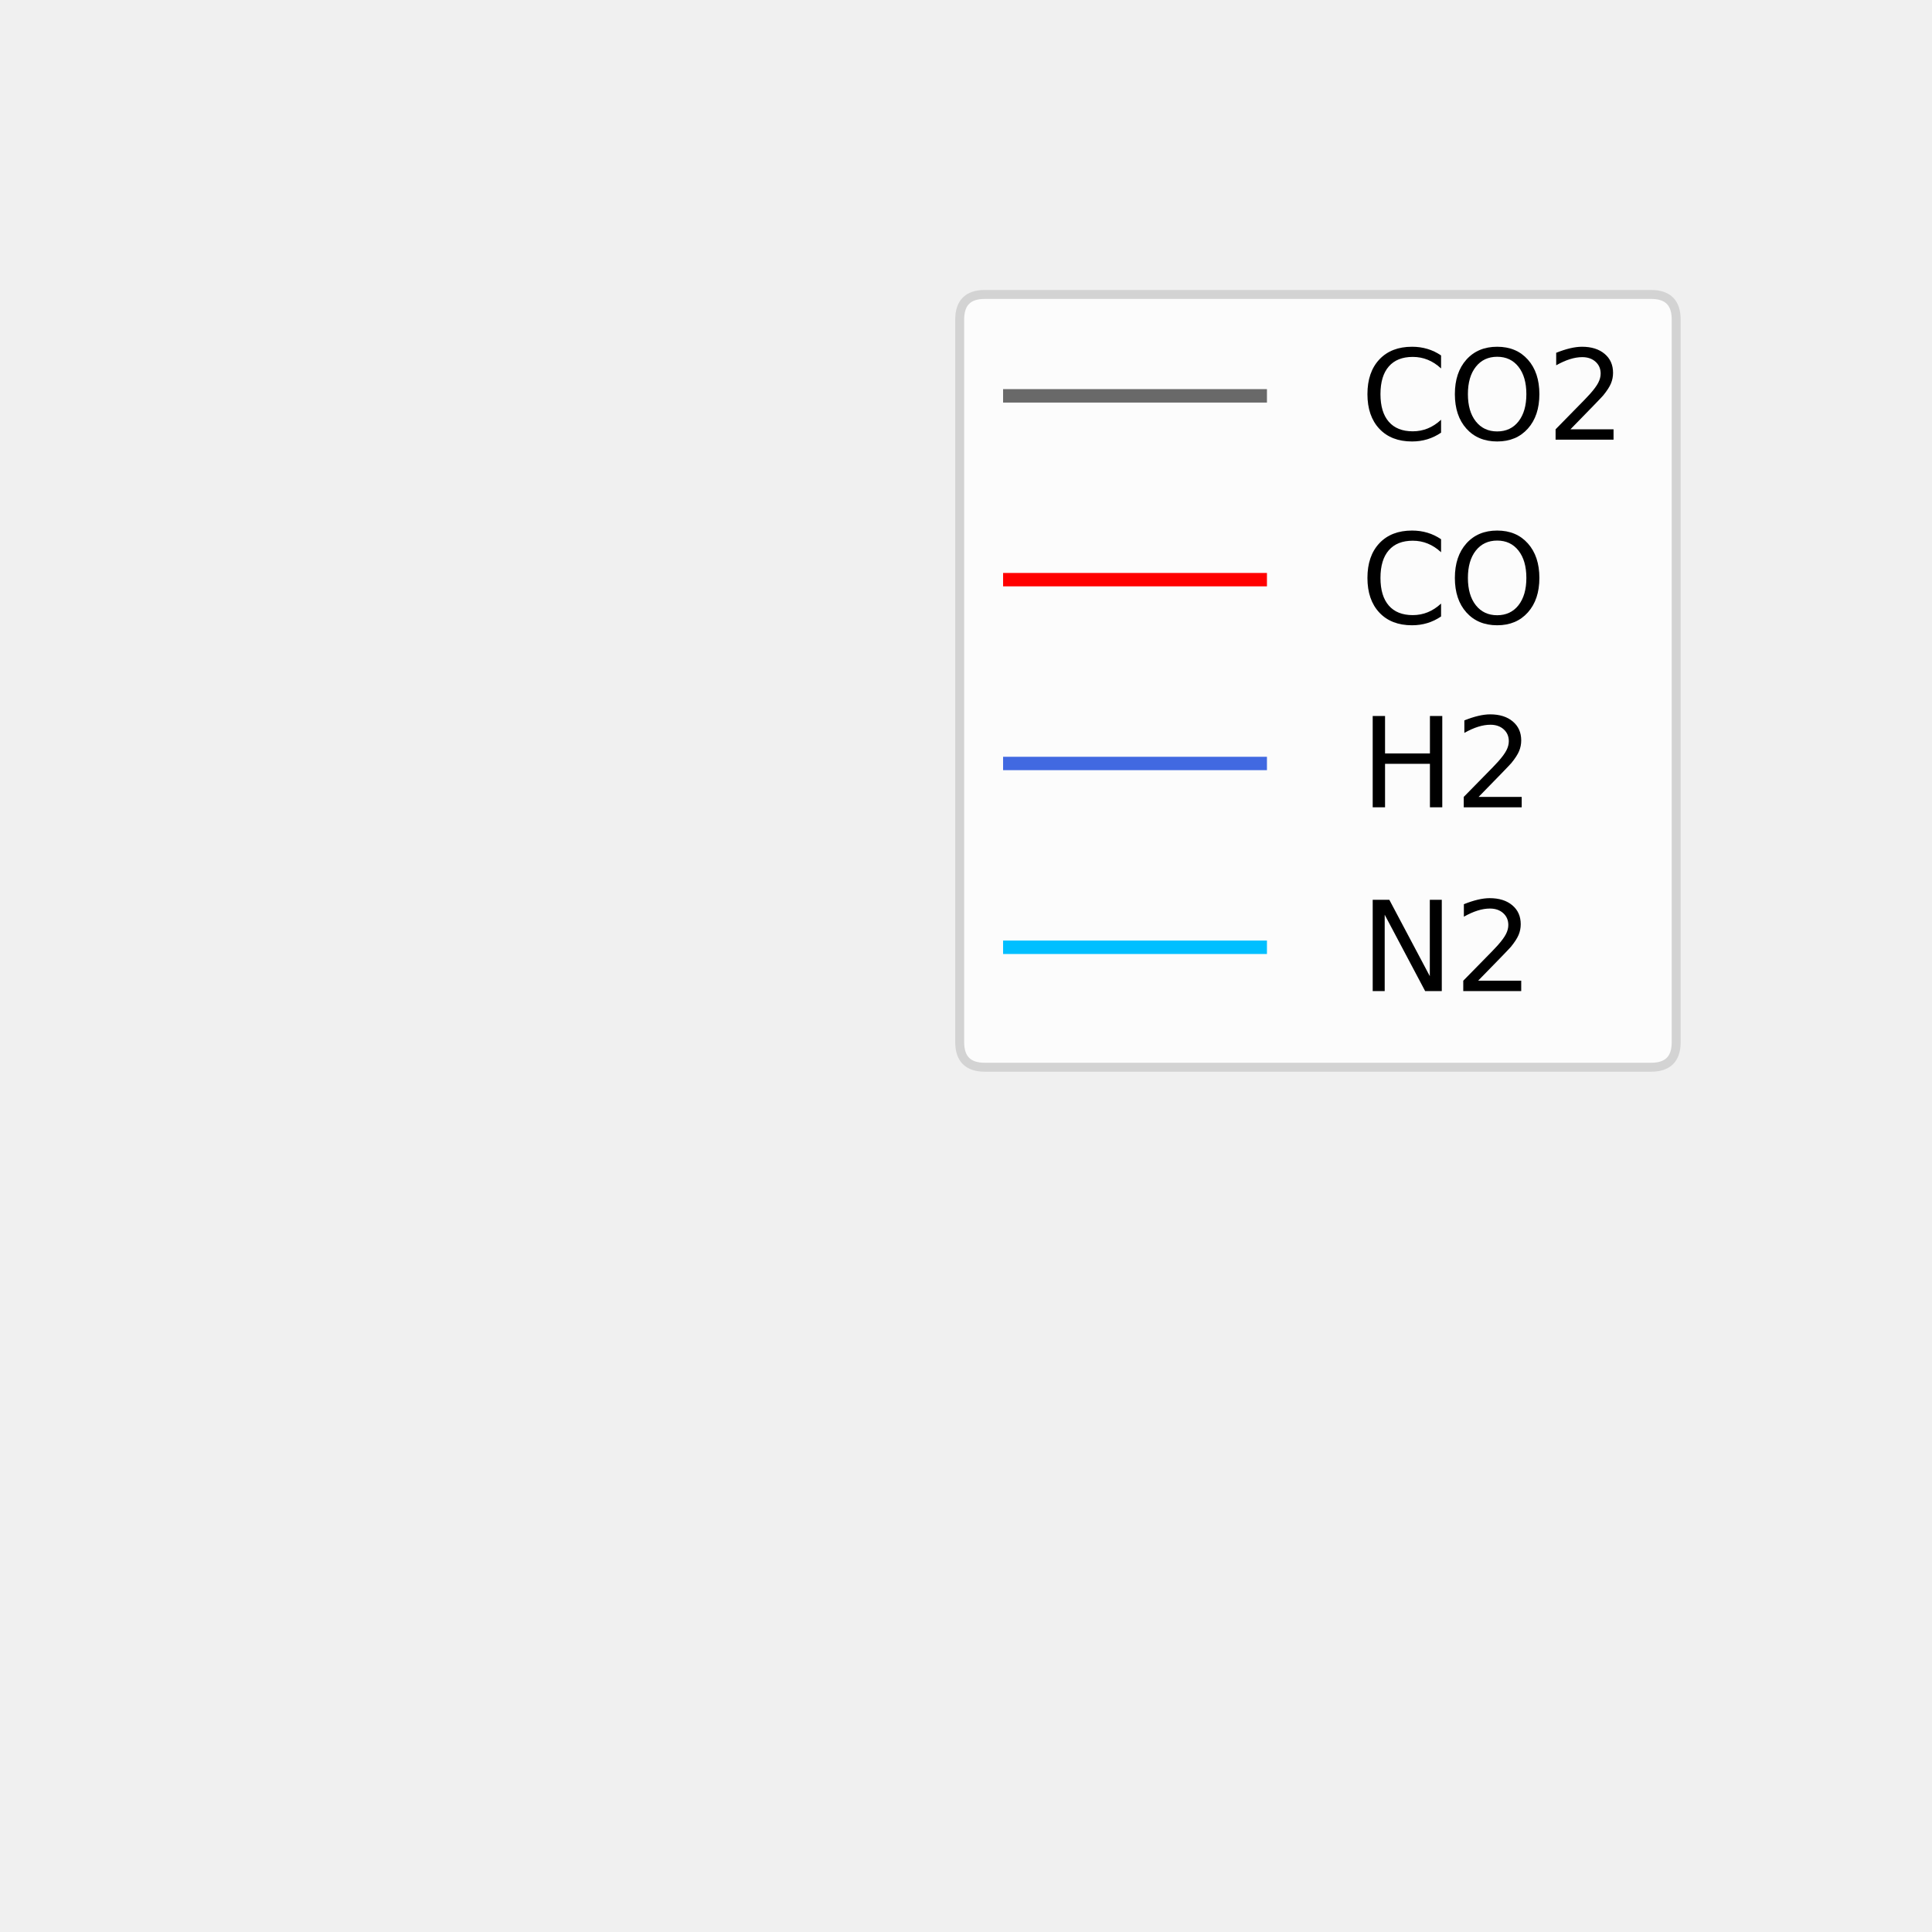
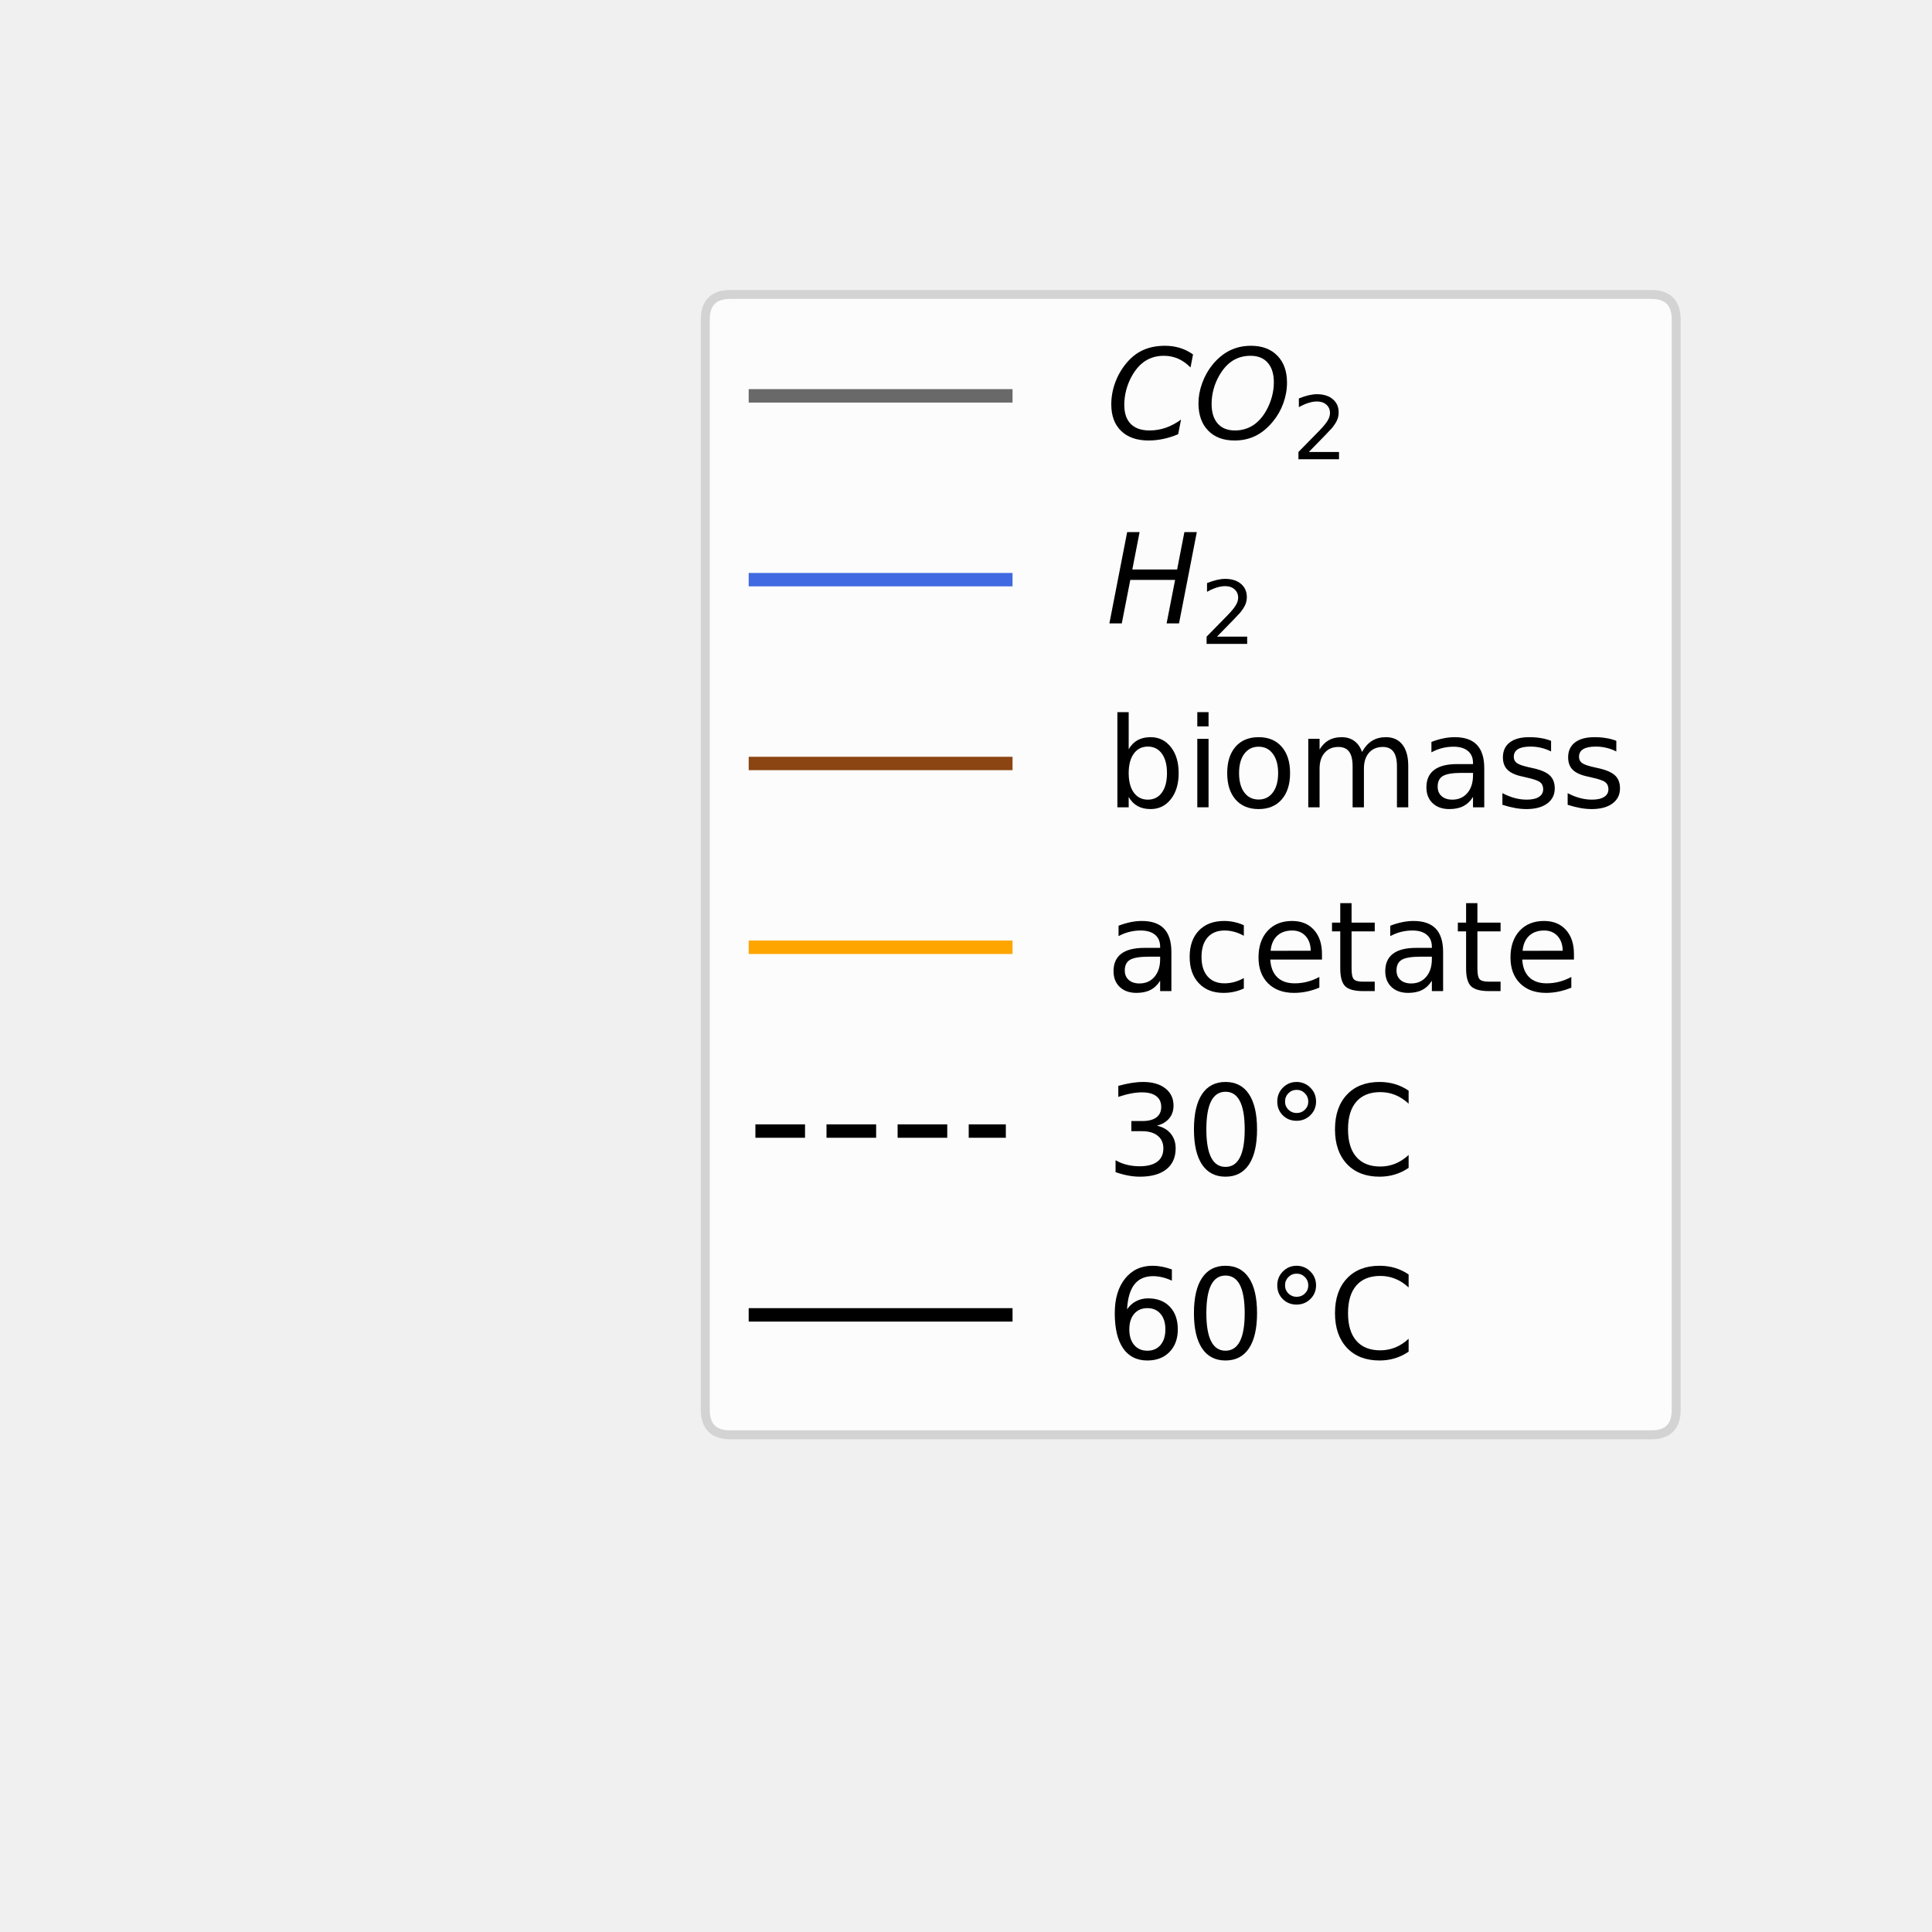
<svg xmlns="http://www.w3.org/2000/svg" xmlns:xlink="http://www.w3.org/1999/xlink" height="216pt" version="1.1" viewBox="0 0 216 216" width="216pt">
  <defs>
    <style type="text/css">*{stroke-linecap:butt;stroke-linejoin:round;}</style>
  </defs>
  <g id="figure_1">
    <g id="patch_1">
      <path d="M 0 216  L 216 216  L 216 0  L 0 0  z " style="fill:none;" />
    </g>
    <g id="axes_1">
      <g id="line2d_1">
-         <path clip-path="url(#pbf208fbd5b)" d="M 0 0  " style="fill:none;stroke:#696969;stroke-linecap:square;stroke-width:1.5;" />
+         <path clip-path="url(#p40714546d6)" d="M 0 0  " style="fill:none;stroke:#696969;stroke-linecap:square;stroke-width:1.5;" />
      </g>
      <g id="line2d_2">
-         <path clip-path="url(#pbf208fbd5b)" d="M 0 0  " style="fill:none;stroke:#ff0000;stroke-linecap:square;stroke-width:1.5;" />
+         <path clip-path="url(#p40714546d6)" d="M 0 0  " style="fill:none;stroke:#4169e1;stroke-linecap:square;stroke-width:1.5;" />
      </g>
      <g id="line2d_3">
-         <path clip-path="url(#pbf208fbd5b)" d="M 0 0  " style="fill:none;stroke:#4169e1;stroke-linecap:square;stroke-width:1.5;" />
+         <path clip-path="url(#p40714546d6)" d="M 0 0  " style="fill:none;stroke:#8b4513;stroke-linecap:square;stroke-width:1.5;" />
      </g>
      <g id="line2d_4">
-         <path clip-path="url(#pbf208fbd5b)" d="M 0 0  " style="fill:none;stroke:#00bfff;stroke-linecap:square;stroke-width:1.5;" />
+         <path clip-path="url(#p40714546d6)" d="M 0 0  " style="fill:none;stroke:#ffa500;stroke-linecap:square;stroke-width:1.5;" />
+       </g>
+       <g id="line2d_5">
+         <path clip-path="url(#p40714546d6)" d="M 0 0  " style="fill:none;stroke:#000000;stroke-dasharray:5.55,2.4;stroke-dashoffset:0;stroke-width:1.5;" />
+       </g>
+       <g id="line2d_6">
+         <path clip-path="url(#p40714546d6)" d="M 0 0  " style="fill:none;stroke:#000000;stroke-linecap:square;stroke-width:1.5;" />
      </g>
      <g id="legend_1">
        <g id="patch_2">
-           <path d="M 110.096 119.317  L 184.6 119.317  Q 187.4 119.317 187.4 116.517  L 187.4 35.72  Q 187.4 32.92 184.6 32.92  L 110.096 32.92  Q 107.296 32.92 107.296 35.72  L 107.296 116.517  Q 107.296 119.317 110.096 119.317  z " style="fill:#ffffff;opacity:0.8;stroke:#cccccc;stroke-linejoin:miter;" />
+           <path d="M 81.654 160.416  L 184.6 160.416  Q 187.4 160.416 187.4 157.616  L 187.4 35.72  Q 187.4 32.92 184.6 32.92  L 81.654 32.92  Q 78.854 32.92 78.854 35.72  L 78.854 157.616  Q 78.854 160.416 81.654 160.416  z " style="fill:#ffffff;opacity:0.8;stroke:#cccccc;stroke-linejoin:miter;" />
        </g>
-         <g id="line2d_5">
-           <path d="M 112.896 44.258  L 140.896 44.258  " style="fill:none;stroke:#696969;stroke-linecap:square;stroke-width:1.5;" />
+         <g id="line2d_7">
+           <path d="M 84.454 44.258  L 112.454 44.258  " style="fill:none;stroke:#696969;stroke-linecap:square;stroke-width:1.5;" />
        </g>
-         <g id="line2d_6" />
+         <g id="line2d_8" />
        <g id="text_1">
-           <g transform="translate(152.0959 49.15781)scale(0.14 -0.14)">
+           <g transform="translate(123.6541 49.15781)scale(0.14 -0.14)">
            <defs>
-               <path d="M 64.406 67.281  L 64.406 56.891  Q 59.422 61.531 53.781 63.812  Q 48.141 66.109 41.797 66.109  Q 29.297 66.109 22.656 58.469  Q 16.016 50.828 16.016 36.375  Q 16.016 21.969 22.656 14.328  Q 29.297 6.688 41.797 6.688  Q 48.141 6.688 53.781 8.984  Q 59.422 11.281 64.406 15.922  L 64.406 5.609  Q 59.234 2.094 53.438 0.328  Q 47.656 -1.422 41.219 -1.422  Q 24.656 -1.422 15.125 8.703  Q 5.609 18.844 5.609 36.375  Q 5.609 53.953 15.125 64.078  Q 24.656 74.219 41.219 74.219  Q 47.75 74.219 53.531 72.484  Q 59.328 70.75 64.406 67.281  z " id="DejaVuSans-67" />
-               <path d="M 39.406 66.219  Q 28.656 66.219 22.328 58.203  Q 16.016 50.203 16.016 36.375  Q 16.016 22.609 22.328 14.594  Q 28.656 6.594 39.406 6.594  Q 50.141 6.594 56.422 14.594  Q 62.703 22.609 62.703 36.375  Q 62.703 50.203 56.422 58.203  Q 50.141 66.219 39.406 66.219  z M 39.406 74.219  Q 54.734 74.219 63.906 63.938  Q 73.094 53.656 73.094 36.375  Q 73.094 19.141 63.906 8.859  Q 54.734 -1.422 39.406 -1.422  Q 24.031 -1.422 14.812 8.828  Q 5.609 19.094 5.609 36.375  Q 5.609 53.656 14.812 63.938  Q 24.031 74.219 39.406 74.219  z " id="DejaVuSans-79" />
+               <path d="M 69.484 67.281  L 67.484 56.891  Q 62.797 61.625 57.547 63.922  Q 52.297 66.219 46.188 66.219  Q 37.844 66.219 31.516 62.203  Q 25.203 58.203 20.609 50  Q 17.672 44.734 16.125 38.844  Q 14.594 32.953 14.594 27  Q 14.594 17.047 19.75 11.812  Q 24.906 6.594 34.719 6.594  Q 41.5 6.594 47.75 8.766  Q 54 10.938 59.906 15.281  L 57.625 3.609  Q 51.812 1.125 45.875 -0.141  Q 39.938 -1.422 33.984 -1.422  Q 19.969 -1.422 12.078 6.188  Q 4.203 13.812 4.203 27.391  Q 4.203 36.078 7.203 44.469  Q 10.203 52.875 15.828 59.812  Q 21.781 67.188 29.422 70.703  Q 37.062 74.219 47.219 74.219  Q 53.469 74.219 59.062 72.484  Q 64.656 70.75 69.484 67.281  z " id="DejaVuSans-Oblique-67" />
+               <path d="M 45.609 66.219  Q 37.5 66.219 31.297 62.281  Q 25.094 58.344 20.516 50.297  Q 17.578 45.172 16.031 39.406  Q 14.5 33.641 14.5 27.781  Q 14.5 17.625 19.359 12.109  Q 24.219 6.594 33.109 6.594  Q 41.109 6.594 47.375 10.562  Q 53.656 14.547 58.109 22.406  Q 61.078 27.688 62.641 33.469  Q 64.203 39.266 64.203 45.016  Q 64.203 55.125 59.312 60.672  Q 54.438 66.219 45.609 66.219  z M 32.812 -1.422  Q 19.391 -1.422 11.688 6.531  Q 4 14.5 4 28.328  Q 4 36.234 7 44.484  Q 10.016 52.734 15.281 59.188  Q 21.484 66.75 29.094 70.484  Q 36.719 74.219 45.906 74.219  Q 59.281 74.219 66.984 66.328  Q 74.703 58.453 74.703 44.828  Q 74.703 36.422 71.766 28.312  Q 68.844 20.219 63.375 13.625  Q 57.125 6 49.578 2.281  Q 42.047 -1.422 32.812 -1.422  z " id="DejaVuSans-Oblique-79" />
              <path d="M 19.188 8.297  L 53.609 8.297  L 53.609 0  L 7.328 0  L 7.328 8.297  Q 12.938 14.109 22.625 23.891  Q 32.328 33.688 34.812 36.531  Q 39.547 41.844 41.422 45.531  Q 43.312 49.219 43.312 52.781  Q 43.312 58.594 39.234 62.25  Q 35.156 65.922 28.609 65.922  Q 23.969 65.922 18.812 64.312  Q 13.672 62.703 7.812 59.422  L 7.812 69.391  Q 13.766 71.781 18.938 73  Q 24.125 74.219 28.422 74.219  Q 39.75 74.219 46.484 68.547  Q 53.219 62.891 53.219 53.422  Q 53.219 48.922 51.531 44.891  Q 49.859 40.875 45.406 35.406  Q 44.188 33.984 37.641 27.219  Q 31.109 20.453 19.188 8.297  z " id="DejaVuSans-50" />
            </defs>
-             <use xlink:href="#DejaVuSans-67" />
-             <use x="69.824" xlink:href="#DejaVuSans-79" />
-             <use x="148.535" xlink:href="#DejaVuSans-50" />
-           </g>
-         </g>
-         <g id="line2d_7">
-           <path d="M 112.896 64.807  L 140.896 64.807  " style="fill:none;stroke:#ff0000;stroke-linecap:square;stroke-width:1.5;" />
-         </g>
-         <g id="line2d_8" />
-         <g id="text_2">
-           <g transform="translate(152.0959 69.70719)scale(0.14 -0.14)">
-             <use xlink:href="#DejaVuSans-67" />
-             <use x="69.824" xlink:href="#DejaVuSans-79" />
+             <use transform="translate(0 0.78125)" xlink:href="#DejaVuSans-Oblique-67" />
+             <use transform="translate(69.82422 0.78125)" xlink:href="#DejaVuSans-Oblique-79" />
+             <use transform="translate(148.5352 -15.625)scale(0.7)" xlink:href="#DejaVuSans-50" />
          </g>
        </g>
        <g id="line2d_9">
-           <path d="M 112.896 85.357  L 140.896 85.357  " style="fill:none;stroke:#4169e1;stroke-linecap:square;stroke-width:1.5;" />
+           <path d="M 84.454 64.807  L 112.454 64.807  " style="fill:none;stroke:#4169e1;stroke-linecap:square;stroke-width:1.5;" />
        </g>
        <g id="line2d_10" />
-         <g id="text_3">
-           <g transform="translate(152.0959 90.25656)scale(0.14 -0.14)">
+         <g id="text_2">
+           <g transform="translate(123.6541 69.70719)scale(0.14 -0.14)">
            <defs>
-               <path d="M 9.812 72.906  L 19.672 72.906  L 19.672 43.016  L 55.516 43.016  L 55.516 72.906  L 65.375 72.906  L 65.375 0  L 55.516 0  L 55.516 34.719  L 19.672 34.719  L 19.672 0  L 9.812 0  z " id="DejaVuSans-72" />
+               <path d="M 16.891 72.906  L 26.812 72.906  L 21 43.016  L 56.781 43.016  L 62.594 72.906  L 72.516 72.906  L 58.297 0  L 48.391 0  L 55.172 34.719  L 19.391 34.719  L 12.594 0  L 2.688 0  z " id="DejaVuSans-Oblique-72" />
            </defs>
-             <use xlink:href="#DejaVuSans-72" />
-             <use x="75.195" xlink:href="#DejaVuSans-50" />
+             <use transform="translate(0 0.09375)" xlink:href="#DejaVuSans-Oblique-72" />
+             <use transform="translate(75.19531 -16.3125)scale(0.7)" xlink:href="#DejaVuSans-50" />
          </g>
        </g>
        <g id="line2d_11">
-           <path d="M 112.896 105.906  L 140.896 105.906  " style="fill:none;stroke:#00bfff;stroke-linecap:square;stroke-width:1.5;" />
+           <path d="M 84.454 85.357  L 112.454 85.357  " style="fill:none;stroke:#8b4513;stroke-linecap:square;stroke-width:1.5;" />
        </g>
        <g id="line2d_12" />
+         <g id="text_3">
+           <g transform="translate(123.6541 90.25656)scale(0.14 -0.14)">
+             <defs>
+               <path d="M 48.688 27.297  Q 48.688 37.203 44.609 42.844  Q 40.531 48.484 33.406 48.484  Q 26.266 48.484 22.188 42.844  Q 18.109 37.203 18.109 27.297  Q 18.109 17.391 22.188 11.75  Q 26.266 6.109 33.406 6.109  Q 40.531 6.109 44.609 11.75  Q 48.688 17.391 48.688 27.297  z M 18.109 46.391  Q 20.953 51.266 25.266 53.625  Q 29.594 56 35.594 56  Q 45.562 56 51.781 48.094  Q 58.016 40.188 58.016 27.297  Q 58.016 14.406 51.781 6.484  Q 45.562 -1.422 35.594 -1.422  Q 29.594 -1.422 25.266 0.953  Q 20.953 3.328 18.109 8.203  L 18.109 0  L 9.078 0  L 9.078 75.984  L 18.109 75.984  z " id="DejaVuSans-98" />
+               <path d="M 9.422 54.688  L 18.406 54.688  L 18.406 0  L 9.422 0  z M 9.422 75.984  L 18.406 75.984  L 18.406 64.594  L 9.422 64.594  z " id="DejaVuSans-105" />
+               <path d="M 30.609 48.391  Q 23.391 48.391 19.188 42.75  Q 14.984 37.109 14.984 27.297  Q 14.984 17.484 19.156 11.844  Q 23.344 6.203 30.609 6.203  Q 37.797 6.203 41.984 11.859  Q 46.188 17.531 46.188 27.297  Q 46.188 37.016 41.984 42.703  Q 37.797 48.391 30.609 48.391  z M 30.609 56  Q 42.328 56 49.016 48.375  Q 55.719 40.766 55.719 27.297  Q 55.719 13.875 49.016 6.219  Q 42.328 -1.422 30.609 -1.422  Q 18.844 -1.422 12.172 6.219  Q 5.516 13.875 5.516 27.297  Q 5.516 40.766 12.172 48.375  Q 18.844 56 30.609 56  z " id="DejaVuSans-111" />
+               <path d="M 52 44.188  Q 55.375 50.25 60.062 53.125  Q 64.75 56 71.094 56  Q 79.641 56 84.281 50.016  Q 88.922 44.047 88.922 33.016  L 88.922 0  L 79.891 0  L 79.891 32.719  Q 79.891 40.578 77.094 44.375  Q 74.312 48.188 68.609 48.188  Q 61.625 48.188 57.562 43.547  Q 53.516 38.922 53.516 30.906  L 53.516 0  L 44.484 0  L 44.484 32.719  Q 44.484 40.625 41.703 44.406  Q 38.922 48.188 33.109 48.188  Q 26.219 48.188 22.156 43.531  Q 18.109 38.875 18.109 30.906  L 18.109 0  L 9.078 0  L 9.078 54.688  L 18.109 54.688  L 18.109 46.188  Q 21.188 51.219 25.484 53.609  Q 29.781 56 35.688 56  Q 41.656 56 45.828 52.969  Q 50 49.953 52 44.188  z " id="DejaVuSans-109" />
+               <path d="M 34.281 27.484  Q 23.391 27.484 19.188 25  Q 14.984 22.516 14.984 16.5  Q 14.984 11.719 18.141 8.906  Q 21.297 6.109 26.703 6.109  Q 34.188 6.109 38.703 11.406  Q 43.219 16.703 43.219 25.484  L 43.219 27.484  z M 52.203 31.203  L 52.203 0  L 43.219 0  L 43.219 8.297  Q 40.141 3.328 35.547 0.953  Q 30.953 -1.422 24.312 -1.422  Q 15.922 -1.422 10.953 3.297  Q 6 8.016 6 15.922  Q 6 25.141 12.172 29.828  Q 18.359 34.516 30.609 34.516  L 43.219 34.516  L 43.219 35.406  Q 43.219 41.609 39.141 45  Q 35.062 48.391 27.688 48.391  Q 23 48.391 18.547 47.266  Q 14.109 46.141 10.016 43.891  L 10.016 52.203  Q 14.938 54.109 19.578 55.047  Q 24.219 56 28.609 56  Q 40.484 56 46.344 49.844  Q 52.203 43.703 52.203 31.203  z " id="DejaVuSans-97" />
+               <path d="M 44.281 53.078  L 44.281 44.578  Q 40.484 46.531 36.375 47.5  Q 32.281 48.484 27.875 48.484  Q 21.188 48.484 17.844 46.438  Q 14.5 44.391 14.5 40.281  Q 14.5 37.156 16.891 35.375  Q 19.281 33.594 26.516 31.984  L 29.594 31.297  Q 39.156 29.25 43.188 25.516  Q 47.219 21.781 47.219 15.094  Q 47.219 7.469 41.188 3.016  Q 35.156 -1.422 24.609 -1.422  Q 20.219 -1.422 15.453 -0.562  Q 10.688 0.297 5.422 2  L 5.422 11.281  Q 10.406 8.688 15.234 7.391  Q 20.062 6.109 24.812 6.109  Q 31.156 6.109 34.562 8.281  Q 37.984 10.453 37.984 14.406  Q 37.984 18.062 35.516 20.016  Q 33.062 21.969 24.703 23.781  L 21.578 24.516  Q 13.234 26.266 9.516 29.906  Q 5.812 33.547 5.812 39.891  Q 5.812 47.609 11.281 51.797  Q 16.75 56 26.812 56  Q 31.781 56 36.172 55.266  Q 40.578 54.547 44.281 53.078  z " id="DejaVuSans-115" />
+             </defs>
+             <use xlink:href="#DejaVuSans-98" />
+             <use x="63.477" xlink:href="#DejaVuSans-105" />
+             <use x="91.26" xlink:href="#DejaVuSans-111" />
+             <use x="152.441" xlink:href="#DejaVuSans-109" />
+             <use x="249.854" xlink:href="#DejaVuSans-97" />
+             <use x="311.133" xlink:href="#DejaVuSans-115" />
+             <use x="363.232" xlink:href="#DejaVuSans-115" />
+           </g>
+         </g>
+         <g id="line2d_13">
+           <path d="M 84.454 105.906  L 112.454 105.906  " style="fill:none;stroke:#ffa500;stroke-linecap:square;stroke-width:1.5;" />
+         </g>
+         <g id="line2d_14" />
        <g id="text_4">
-           <g transform="translate(152.0959 110.8059)scale(0.14 -0.14)">
+           <g transform="translate(123.6541 110.8059)scale(0.14 -0.14)">
            <defs>
-               <path d="M 9.812 72.906  L 23.094 72.906  L 55.422 11.922  L 55.422 72.906  L 64.984 72.906  L 64.984 0  L 51.703 0  L 19.391 60.984  L 19.391 0  L 9.812 0  z " id="DejaVuSans-78" />
+               <path d="M 48.781 52.594  L 48.781 44.188  Q 44.969 46.297 41.141 47.344  Q 37.312 48.391 33.406 48.391  Q 24.656 48.391 19.812 42.844  Q 14.984 37.312 14.984 27.297  Q 14.984 17.281 19.812 11.734  Q 24.656 6.203 33.406 6.203  Q 37.312 6.203 41.141 7.25  Q 44.969 8.297 48.781 10.406  L 48.781 2.094  Q 45.016 0.344 40.984 -0.531  Q 36.969 -1.422 32.422 -1.422  Q 20.062 -1.422 12.781 6.344  Q 5.516 14.109 5.516 27.297  Q 5.516 40.672 12.859 48.328  Q 20.219 56 33.016 56  Q 37.156 56 41.109 55.141  Q 45.062 54.297 48.781 52.594  z " id="DejaVuSans-99" />
+               <path d="M 56.203 29.594  L 56.203 25.203  L 14.891 25.203  Q 15.484 15.922 20.484 11.062  Q 25.484 6.203 34.422 6.203  Q 39.594 6.203 44.453 7.469  Q 49.312 8.734 54.109 11.281  L 54.109 2.781  Q 49.266 0.734 44.188 -0.344  Q 39.109 -1.422 33.891 -1.422  Q 20.797 -1.422 13.156 6.188  Q 5.516 13.812 5.516 26.812  Q 5.516 40.234 12.766 48.109  Q 20.016 56 32.328 56  Q 43.359 56 49.781 48.891  Q 56.203 41.797 56.203 29.594  z M 47.219 32.234  Q 47.125 39.594 43.094 43.984  Q 39.062 48.391 32.422 48.391  Q 24.906 48.391 20.391 44.141  Q 15.875 39.891 15.188 32.172  z " id="DejaVuSans-101" />
+               <path d="M 18.312 70.219  L 18.312 54.688  L 36.812 54.688  L 36.812 47.703  L 18.312 47.703  L 18.312 18.016  Q 18.312 11.328 20.141 9.422  Q 21.969 7.516 27.594 7.516  L 36.812 7.516  L 36.812 0  L 27.594 0  Q 17.188 0 13.234 3.875  Q 9.281 7.766 9.281 18.016  L 9.281 47.703  L 2.688 47.703  L 2.688 54.688  L 9.281 54.688  L 9.281 70.219  z " id="DejaVuSans-116" />
            </defs>
-             <use xlink:href="#DejaVuSans-78" />
-             <use x="74.805" xlink:href="#DejaVuSans-50" />
+             <use xlink:href="#DejaVuSans-97" />
+             <use x="61.279" xlink:href="#DejaVuSans-99" />
+             <use x="116.26" xlink:href="#DejaVuSans-101" />
+             <use x="177.783" xlink:href="#DejaVuSans-116" />
+             <use x="216.992" xlink:href="#DejaVuSans-97" />
+             <use x="278.271" xlink:href="#DejaVuSans-116" />
+             <use x="317.48" xlink:href="#DejaVuSans-101" />
+           </g>
+         </g>
+         <g id="line2d_15">
+           <path d="M 84.454 126.455  L 112.454 126.455  " style="fill:none;stroke:#000000;stroke-dasharray:5.55,2.4;stroke-dashoffset:0;stroke-width:1.5;" />
+         </g>
+         <g id="line2d_16" />
+         <g id="text_5">
+           <g transform="translate(123.6541 131.3553)scale(0.14 -0.14)">
+             <defs>
+               <path d="M 40.578 39.312  Q 47.656 37.797 51.625 33  Q 55.609 28.219 55.609 21.188  Q 55.609 10.406 48.188 4.484  Q 40.766 -1.422 27.094 -1.422  Q 22.516 -1.422 17.656 -0.516  Q 12.797 0.391 7.625 2.203  L 7.625 11.719  Q 11.719 9.328 16.594 8.109  Q 21.484 6.891 26.812 6.891  Q 36.078 6.891 40.938 10.547  Q 45.797 14.203 45.797 21.188  Q 45.797 27.641 41.281 31.266  Q 36.766 34.906 28.719 34.906  L 20.219 34.906  L 20.219 43.016  L 29.109 43.016  Q 36.375 43.016 40.234 45.922  Q 44.094 48.828 44.094 54.297  Q 44.094 59.906 40.109 62.906  Q 36.141 65.922 28.719 65.922  Q 24.656 65.922 20.016 65.031  Q 15.375 64.156 9.812 62.312  L 9.812 71.094  Q 15.438 72.656 20.344 73.438  Q 25.25 74.219 29.594 74.219  Q 40.828 74.219 47.359 69.109  Q 53.906 64.016 53.906 55.328  Q 53.906 49.266 50.438 45.094  Q 46.969 40.922 40.578 39.312  z " id="DejaVuSans-51" />
+               <path d="M 31.781 66.406  Q 24.172 66.406 20.328 58.906  Q 16.5 51.422 16.5 36.375  Q 16.5 21.391 20.328 13.891  Q 24.172 6.391 31.781 6.391  Q 39.453 6.391 43.281 13.891  Q 47.125 21.391 47.125 36.375  Q 47.125 51.422 43.281 58.906  Q 39.453 66.406 31.781 66.406  z M 31.781 74.219  Q 44.047 74.219 50.516 64.516  Q 56.984 54.828 56.984 36.375  Q 56.984 17.969 50.516 8.266  Q 44.047 -1.422 31.781 -1.422  Q 19.531 -1.422 13.062 8.266  Q 6.594 17.969 6.594 36.375  Q 6.594 54.828 13.062 64.516  Q 19.531 74.219 31.781 74.219  z " id="DejaVuSans-48" />
+               <path d="M 25 67.922  Q 21.094 67.922 18.406 65.203  Q 15.719 62.5 15.719 58.594  Q 15.719 54.734 18.406 52.078  Q 21.094 49.422 25 49.422  Q 28.906 49.422 31.594 52.078  Q 34.281 54.734 34.281 58.594  Q 34.281 62.453 31.562 65.188  Q 28.859 67.922 25 67.922  z M 25 74.219  Q 28.125 74.219 31 73.016  Q 33.891 71.828 35.984 69.578  Q 38.234 67.391 39.359 64.594  Q 40.484 61.812 40.484 58.594  Q 40.484 52.156 35.969 47.688  Q 31.453 43.219 24.906 43.219  Q 18.312 43.219 13.906 47.609  Q 9.516 52 9.516 58.594  Q 9.516 65.141 14 69.672  Q 18.5 74.219 25 74.219  z " id="DejaVuSans-176" />
+               <path d="M 64.406 67.281  L 64.406 56.891  Q 59.422 61.531 53.781 63.812  Q 48.141 66.109 41.797 66.109  Q 29.297 66.109 22.656 58.469  Q 16.016 50.828 16.016 36.375  Q 16.016 21.969 22.656 14.328  Q 29.297 6.688 41.797 6.688  Q 48.141 6.688 53.781 8.984  Q 59.422 11.281 64.406 15.922  L 64.406 5.609  Q 59.234 2.094 53.438 0.328  Q 47.656 -1.422 41.219 -1.422  Q 24.656 -1.422 15.125 8.703  Q 5.609 18.844 5.609 36.375  Q 5.609 53.953 15.125 64.078  Q 24.656 74.219 41.219 74.219  Q 47.75 74.219 53.531 72.484  Q 59.328 70.75 64.406 67.281  z " id="DejaVuSans-67" />
+             </defs>
+             <use xlink:href="#DejaVuSans-51" />
+             <use x="63.623" xlink:href="#DejaVuSans-48" />
+             <use x="127.246" xlink:href="#DejaVuSans-176" />
+             <use x="177.246" xlink:href="#DejaVuSans-67" />
+           </g>
+         </g>
+         <g id="line2d_17">
+           <path d="M 84.454 147.005  L 112.454 147.005  " style="fill:none;stroke:#000000;stroke-linecap:square;stroke-width:1.5;" />
+         </g>
+         <g id="line2d_18" />
+         <g id="text_6">
+           <g transform="translate(123.6541 151.9047)scale(0.14 -0.14)">
+             <defs>
+               <path d="M 33.016 40.375  Q 26.375 40.375 22.484 35.828  Q 18.609 31.297 18.609 23.391  Q 18.609 15.531 22.484 10.953  Q 26.375 6.391 33.016 6.391  Q 39.656 6.391 43.531 10.953  Q 47.406 15.531 47.406 23.391  Q 47.406 31.297 43.531 35.828  Q 39.656 40.375 33.016 40.375  z M 52.594 71.297  L 52.594 62.312  Q 48.875 64.062 45.094 64.984  Q 41.312 65.922 37.594 65.922  Q 27.828 65.922 22.672 59.328  Q 17.531 52.734 16.797 39.406  Q 19.672 43.656 24.016 45.922  Q 28.375 48.188 33.594 48.188  Q 44.578 48.188 50.953 41.516  Q 57.328 34.859 57.328 23.391  Q 57.328 12.156 50.688 5.359  Q 44.047 -1.422 33.016 -1.422  Q 20.359 -1.422 13.672 8.266  Q 6.984 17.969 6.984 36.375  Q 6.984 53.656 15.188 63.938  Q 23.391 74.219 37.203 74.219  Q 40.922 74.219 44.703 73.484  Q 48.484 72.75 52.594 71.297  z " id="DejaVuSans-54" />
+             </defs>
+             <use xlink:href="#DejaVuSans-54" />
+             <use x="63.623" xlink:href="#DejaVuSans-48" />
+             <use x="127.246" xlink:href="#DejaVuSans-176" />
+             <use x="177.246" xlink:href="#DejaVuSans-67" />
          </g>
        </g>
      </g>
    </g>
  </g>
  <defs>
-     <clipPath id="pbf208fbd5b">
+     <clipPath id="p40714546d6">
      <rect height="163.08" width="167.4" x="27" y="25.92" />
    </clipPath>
  </defs>
</svg>
